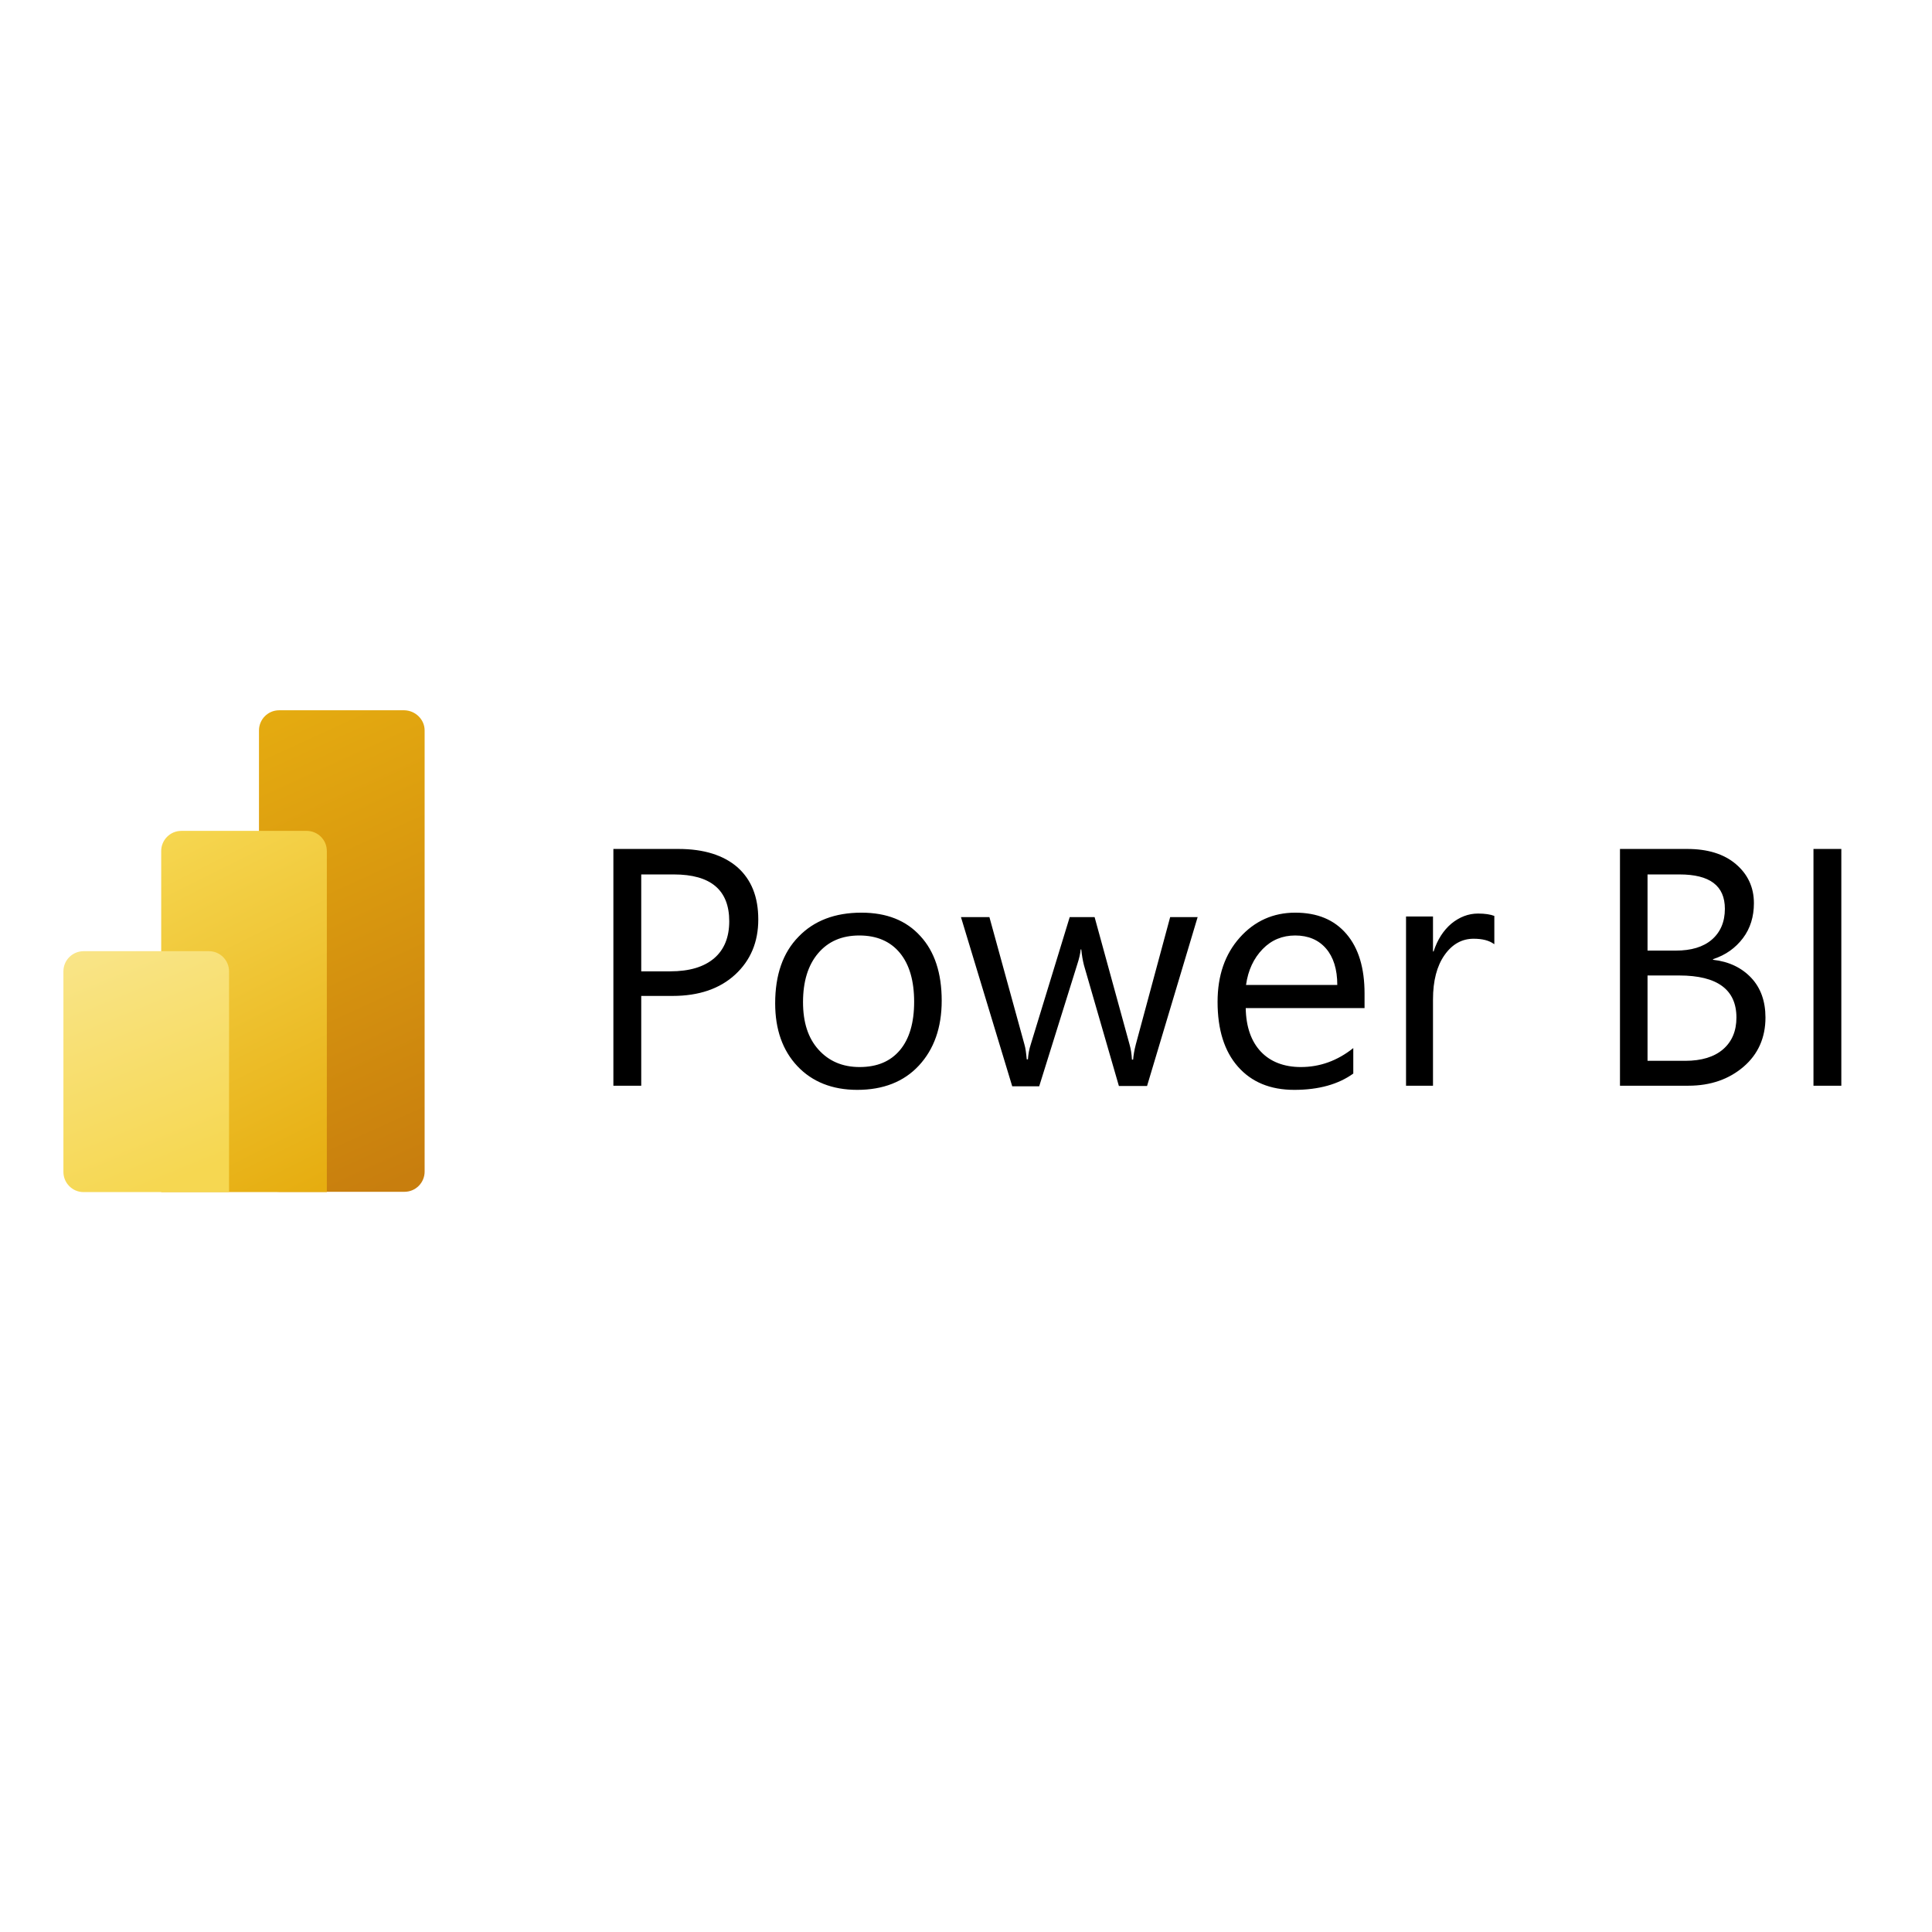
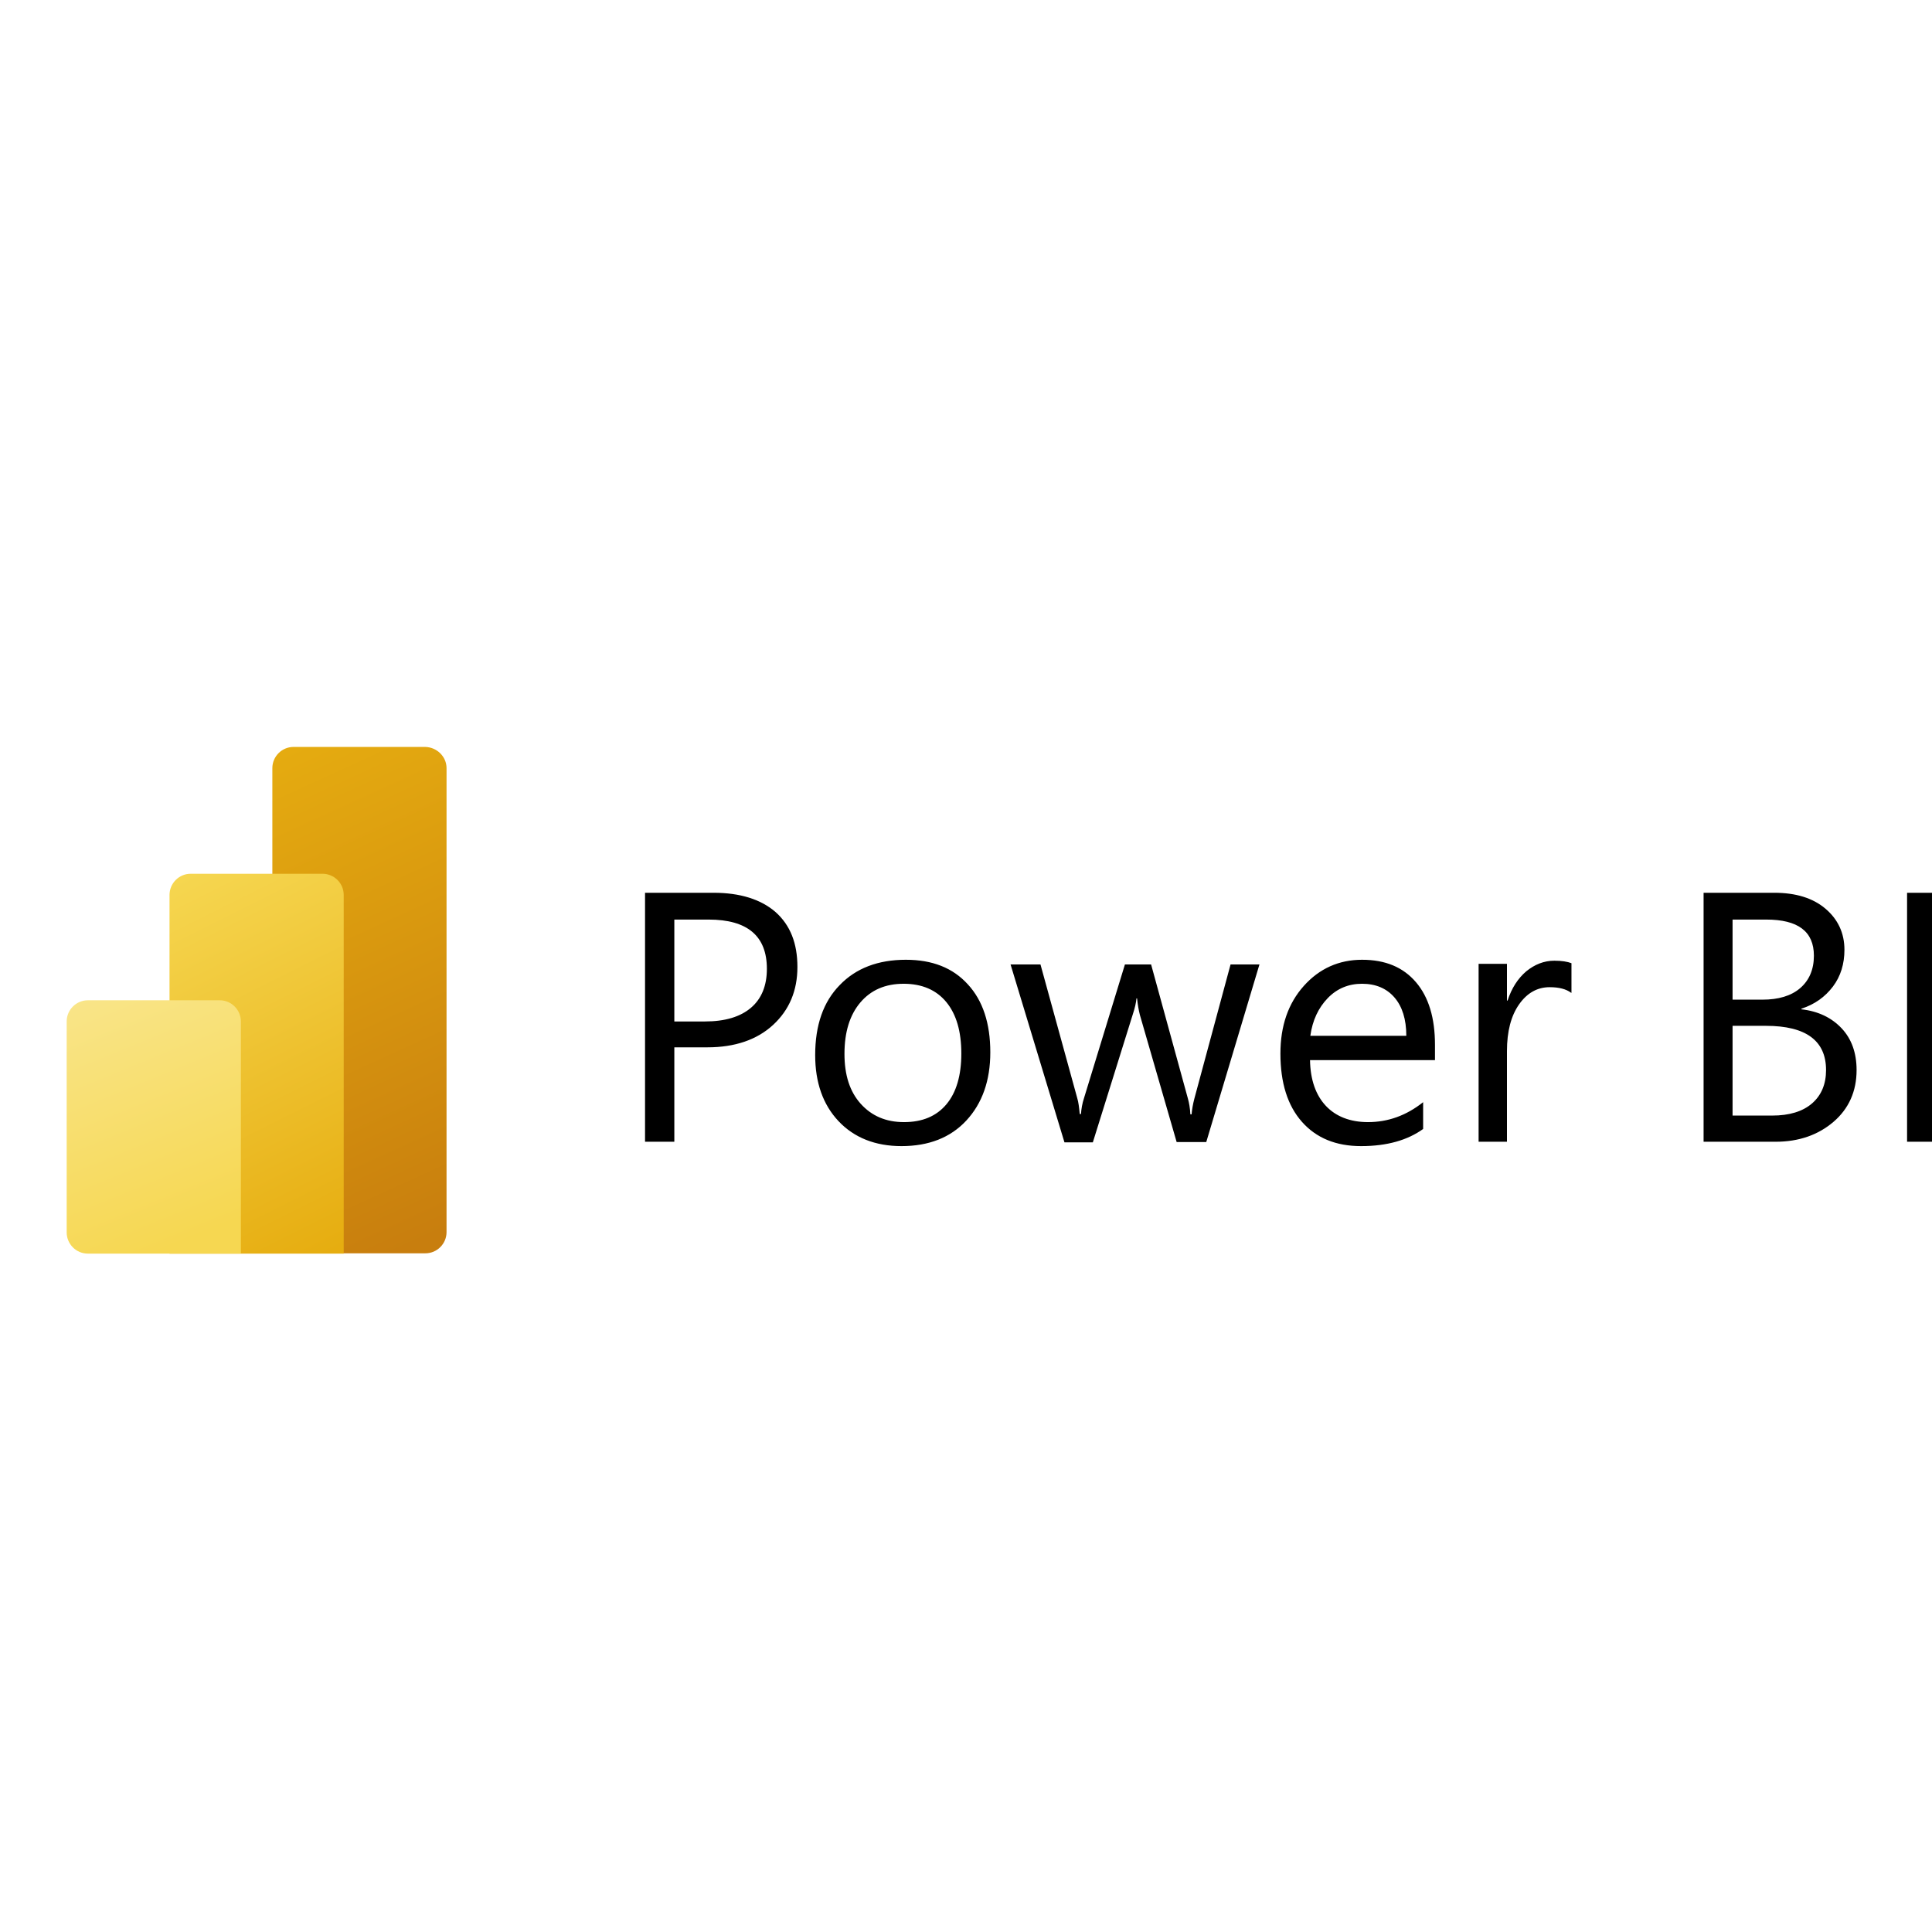
- <svg xmlns="http://www.w3.org/2000/svg" version="1.1" id="layer" x="0px" y="0px" viewBox="0 0 652 652" style="enable-background:new 0 0 652 652;" xml:space="preserve">
+ <svg xmlns="http://www.w3.org/2000/svg" version="1.1" id="layer" x="0px" y="0px" viewBox="0 0 620 620" style="enable-background:new 0 0 620 620;" xml:space="preserve">
  <style type="text/css">
	.st0{fill:url(#SVGID_1_);}
	.st1{fill:url(#SVGID_2_);}
	.st2{fill:url(#SVGID_3_);}
</style>
  <path d="M216.4,336.2v30.2H207v-79.9h22c8.5,0,15.2,2.1,19.9,6.2c4.7,4.2,7,10,7,17.6s-2.6,13.8-7.8,18.6s-12.3,7.2-21.1,7.2H216.4z   M216.4,295v32.8h9.8c6.5,0,11.4-1.5,14.8-4.4s5.1-7.1,5.1-12.5c0-10.5-6.2-15.8-18.7-15.8H216.4z M289.3,367.8  c-8.4,0-15.2-2.7-20.2-8c-5-5.3-7.5-12.4-7.5-21.2c0-9.6,2.6-17.1,7.9-22.5c5.2-5.4,12.3-8.1,21.2-8.1c8.5,0,15.1,2.6,19.9,7.9  c4.8,5.2,7.2,12.5,7.2,21.8c0,9.1-2.6,16.4-7.7,21.9S298,367.8,289.3,367.8z M290,315.7c-5.9,0-10.5,2-13.9,6  c-3.4,4-5.1,9.5-5.1,16.5c0,6.8,1.7,12.1,5.2,16c3.5,3.9,8.1,5.9,13.9,5.9c5.9,0,10.4-1.9,13.6-5.7s4.8-9.3,4.8-16.3  c0-7.1-1.6-12.6-4.8-16.5C300.5,317.7,295.9,315.7,290,315.7z M404.2,309.4l-17.1,57.1h-9.5l-11.8-40.8c-0.4-1.6-0.7-3.3-0.9-5.3  h-0.2c-0.1,1.3-0.5,3.1-1.2,5.2l-12.8,41h-9.1l-17.3-57.1h9.6l11.8,42.9c0.4,1.3,0.6,3,0.8,5.1h0.4c0.1-1.6,0.4-3.4,1-5.2l13.1-42.8  h8.4l11.8,43c0.4,1.4,0.7,3.1,0.8,5.1h0.4c0.1-1.4,0.4-3.2,0.9-5.1l11.6-43H404.2z M460.7,340.2h-40.3c0.1,6.4,1.9,11.3,5.1,14.7  s7.8,5.2,13.5,5.2c6.4,0,12.3-2.1,17.7-6.4v8.6c-5,3.6-11.6,5.5-19.9,5.5c-8.1,0-14.4-2.6-19-7.8c-4.6-5.2-6.9-12.5-6.9-21.9  c0-8.9,2.5-16.1,7.5-21.7c5-5.6,11.3-8.4,18.7-8.4c7.5,0,13.2,2.4,17.3,7.2c4.1,4.8,6.1,11.5,6.1,20.1V340.2z M451.3,332.4  c0-5.3-1.3-9.4-3.8-12.3c-2.5-2.9-6-4.4-10.4-4.4c-4.3,0-8,1.5-11,4.6c-3,3.1-4.9,7.1-5.6,12.1H451.3z M504.2,318.6  c-1.6-1.2-3.9-1.8-6.9-1.8c-3.9,0-7.2,1.8-9.8,5.5c-2.6,3.7-3.9,8.7-3.9,15v29.1h-9.1v-57.1h9.1v11.8h0.2c1.3-4,3.3-7.1,6-9.4  c2.7-2.2,5.7-3.4,9-3.4c2.4,0,4.2,0.3,5.5,0.8V318.6z M546.7,366.4v-79.9h22.7c6.9,0,12.4,1.7,16.4,5.1c4,3.4,6.1,7.8,6.1,13.2  c0,4.5-1.2,8.5-3.7,11.8c-2.5,3.3-5.8,5.7-10.1,7.1v0.2c5.4,0.6,9.7,2.7,12.9,6.1c3.2,3.4,4.8,7.9,4.8,13.4c0,6.8-2.5,12.4-7.4,16.6  c-4.9,4.2-11.1,6.4-18.6,6.4H546.7z M556,295v25.8h9.6c5.1,0,9.2-1.2,12.1-3.7c2.9-2.5,4.4-6,4.4-10.4c0-7.8-5.1-11.6-15.3-11.6H556  z M556,329.2V358h12.7c5.5,0,9.8-1.3,12.8-3.9c3-2.6,4.5-6.2,4.5-10.7c0-9.4-6.4-14.2-19.3-14.2H556z M621.4,366.4h-9.4v-79.9h9.4  V366.4z" />
  <linearGradient id="SVGID_1_" gradientUnits="userSpaceOnUse" x1="78.181" y1="412.265" x2="148.197" y2="259.216" gradientTransform="matrix(1 0 0 -1 0 652)">
    <stop offset="0" style="stop-color:#E6AD10" />
    <stop offset="1" style="stop-color:#C87E0E" />
  </linearGradient>
  <path class="st0" d="M143.3,246.5v148.9c0,3.7-3,6.8-6.8,6.8H94.2c-3.7,0-6.8-3-6.8-6.8V246.5c0-3.7,3-6.8,6.8-6.8h42.3  C140.2,239.8,143.3,242.8,143.3,246.5z" />
  <linearGradient id="SVGID_2_" gradientUnits="userSpaceOnUse" x1="51.363" y1="370.089" x2="110.346" y2="252.123" gradientTransform="matrix(1 0 0 -1 0 652)">
    <stop offset="0" style="stop-color:#F6D751" />
    <stop offset="1" style="stop-color:#E6AD10" />
  </linearGradient>
  <path class="st1" d="M110.3,287.2v115.1H54.4V287.2c0-3.7,3-6.8,6.8-6.8h42.3C107.2,280.4,110.3,283.4,110.3,287.2z" />
  <linearGradient id="SVGID_3_" gradientUnits="userSpaceOnUse" x1="31.11" y1="334.964" x2="63.588" y2="255.586" gradientTransform="matrix(1 0 0 -1 0 652)">
    <stop offset="0" style="stop-color:#F9E589" />
    <stop offset="1" style="stop-color:#F6D751" />
  </linearGradient>
  <path class="st2" d="M21.4,327.8v67.7c0,3.7,3,6.8,6.8,6.8h49.1v-74.5c0-3.7-3-6.8-6.8-6.8H28.2C24.5,321,21.4,324,21.4,327.8z" />
</svg>
